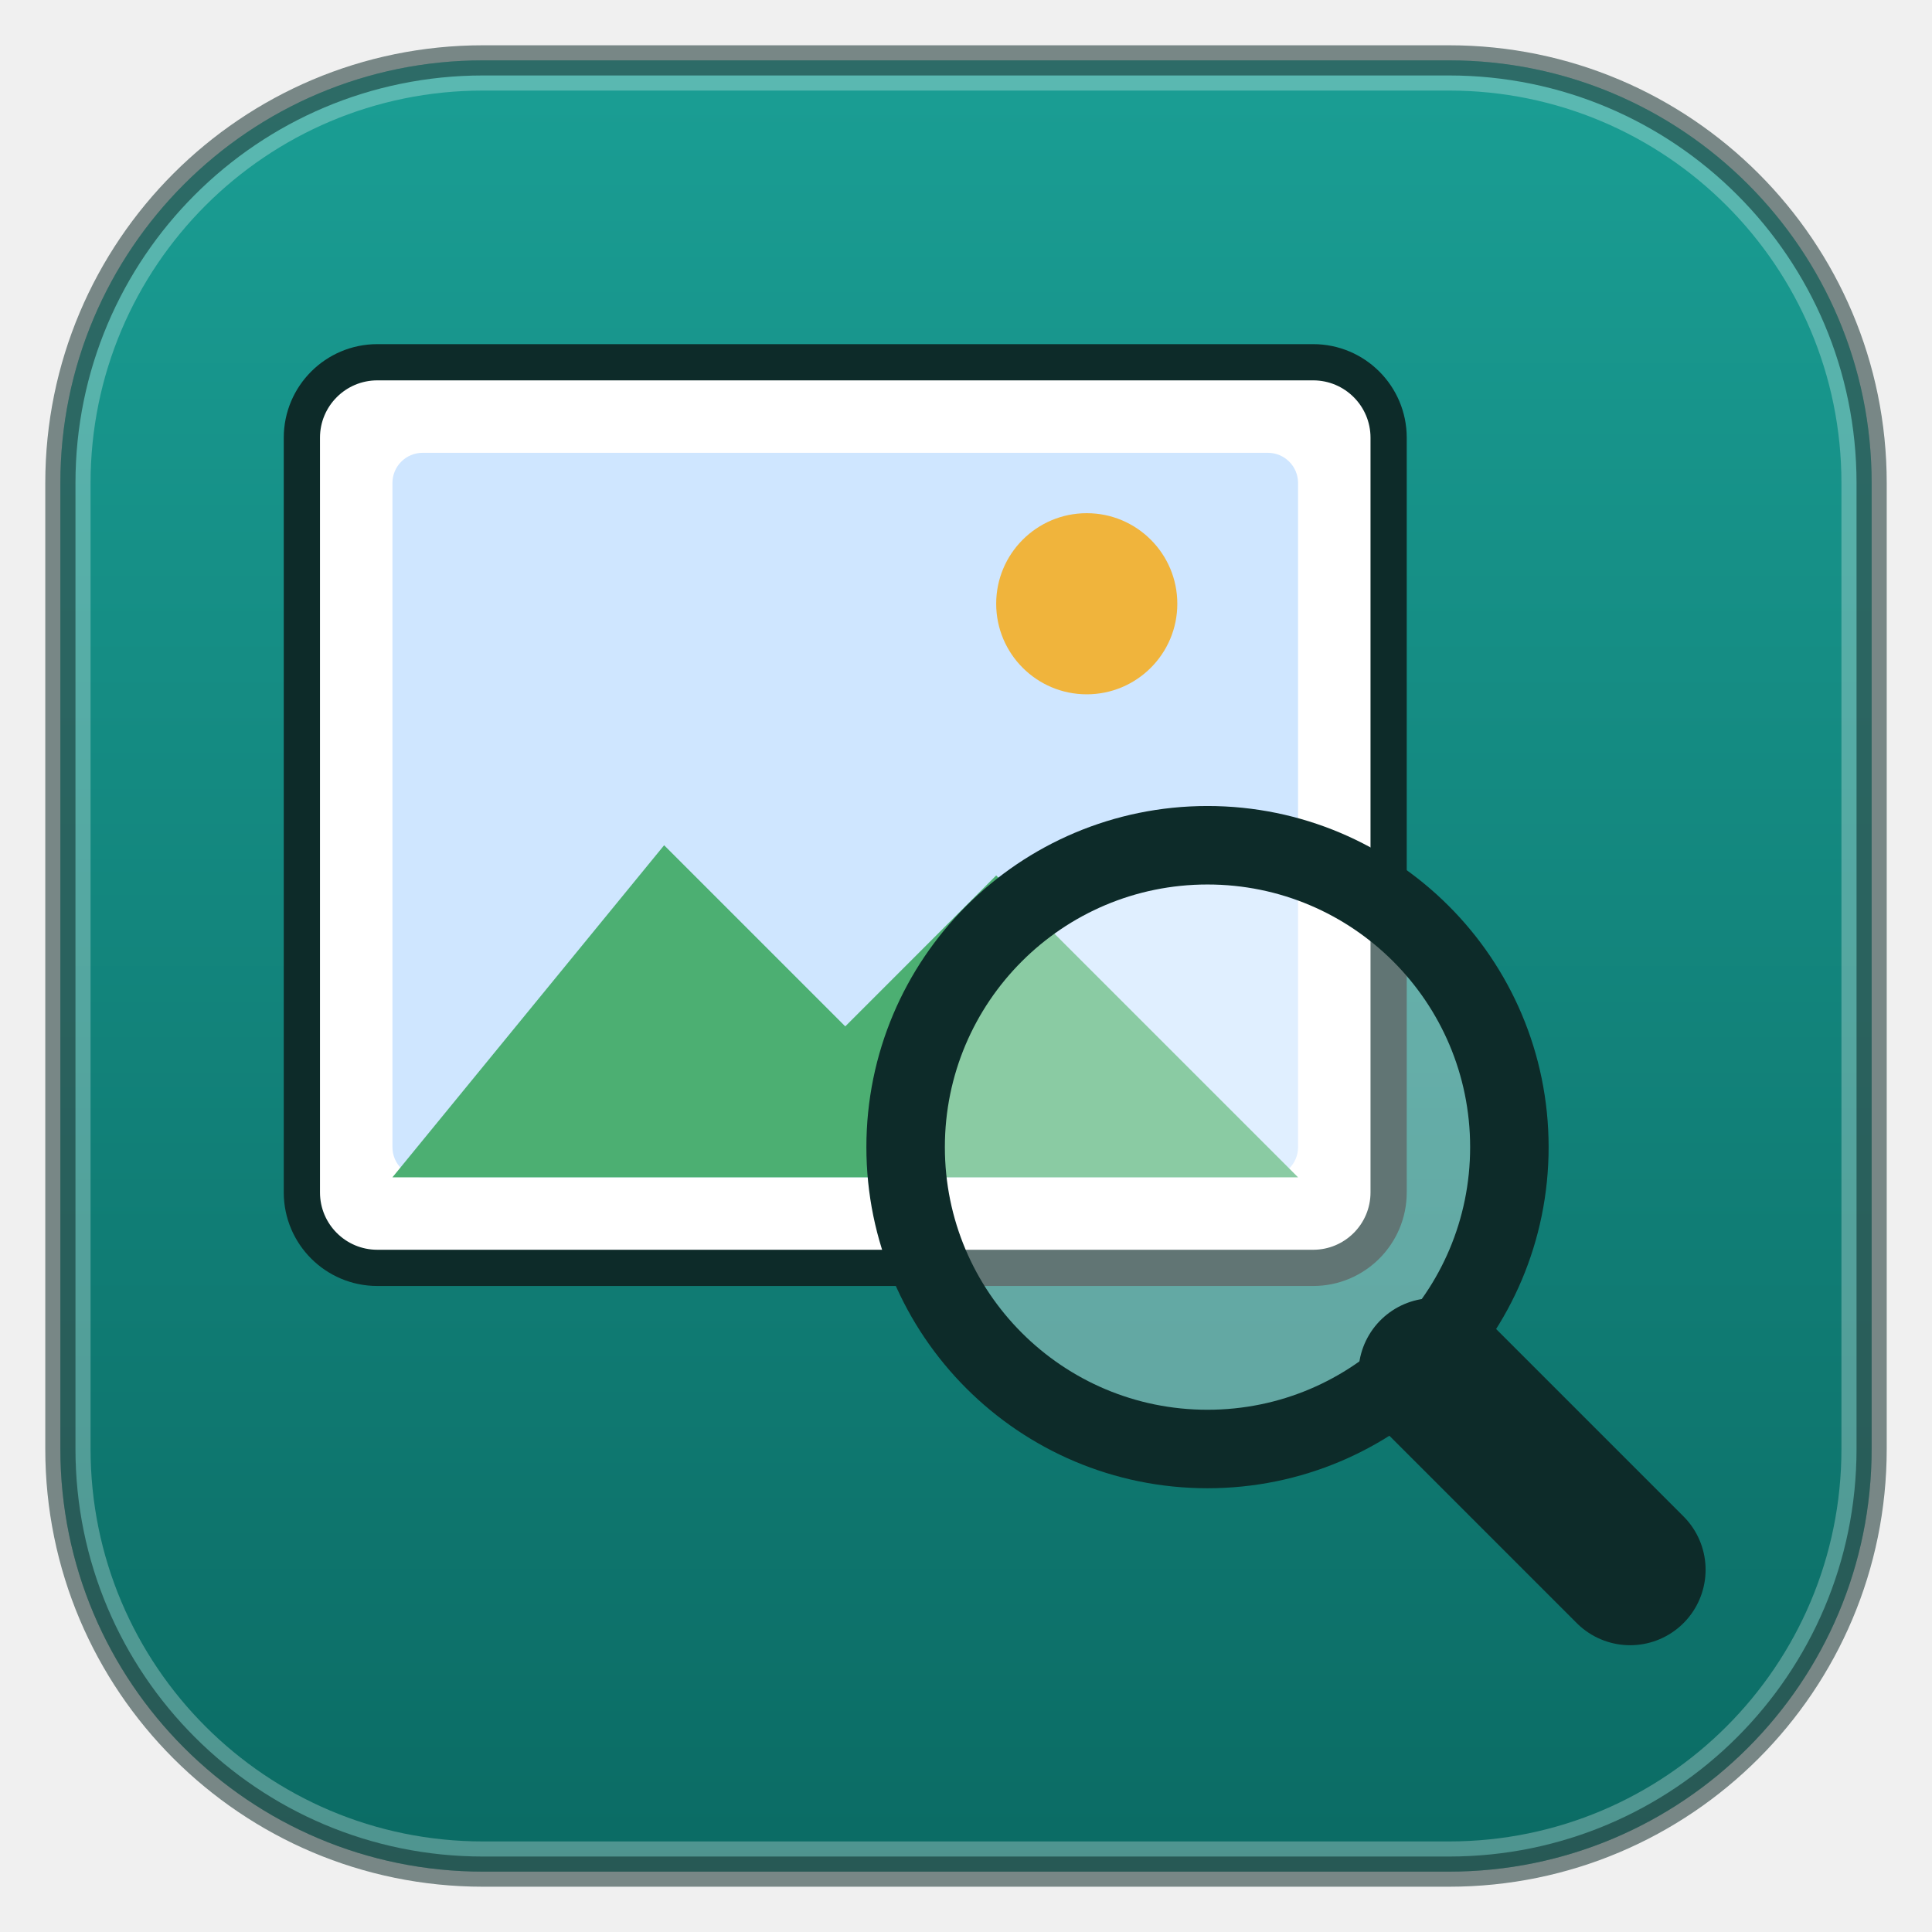
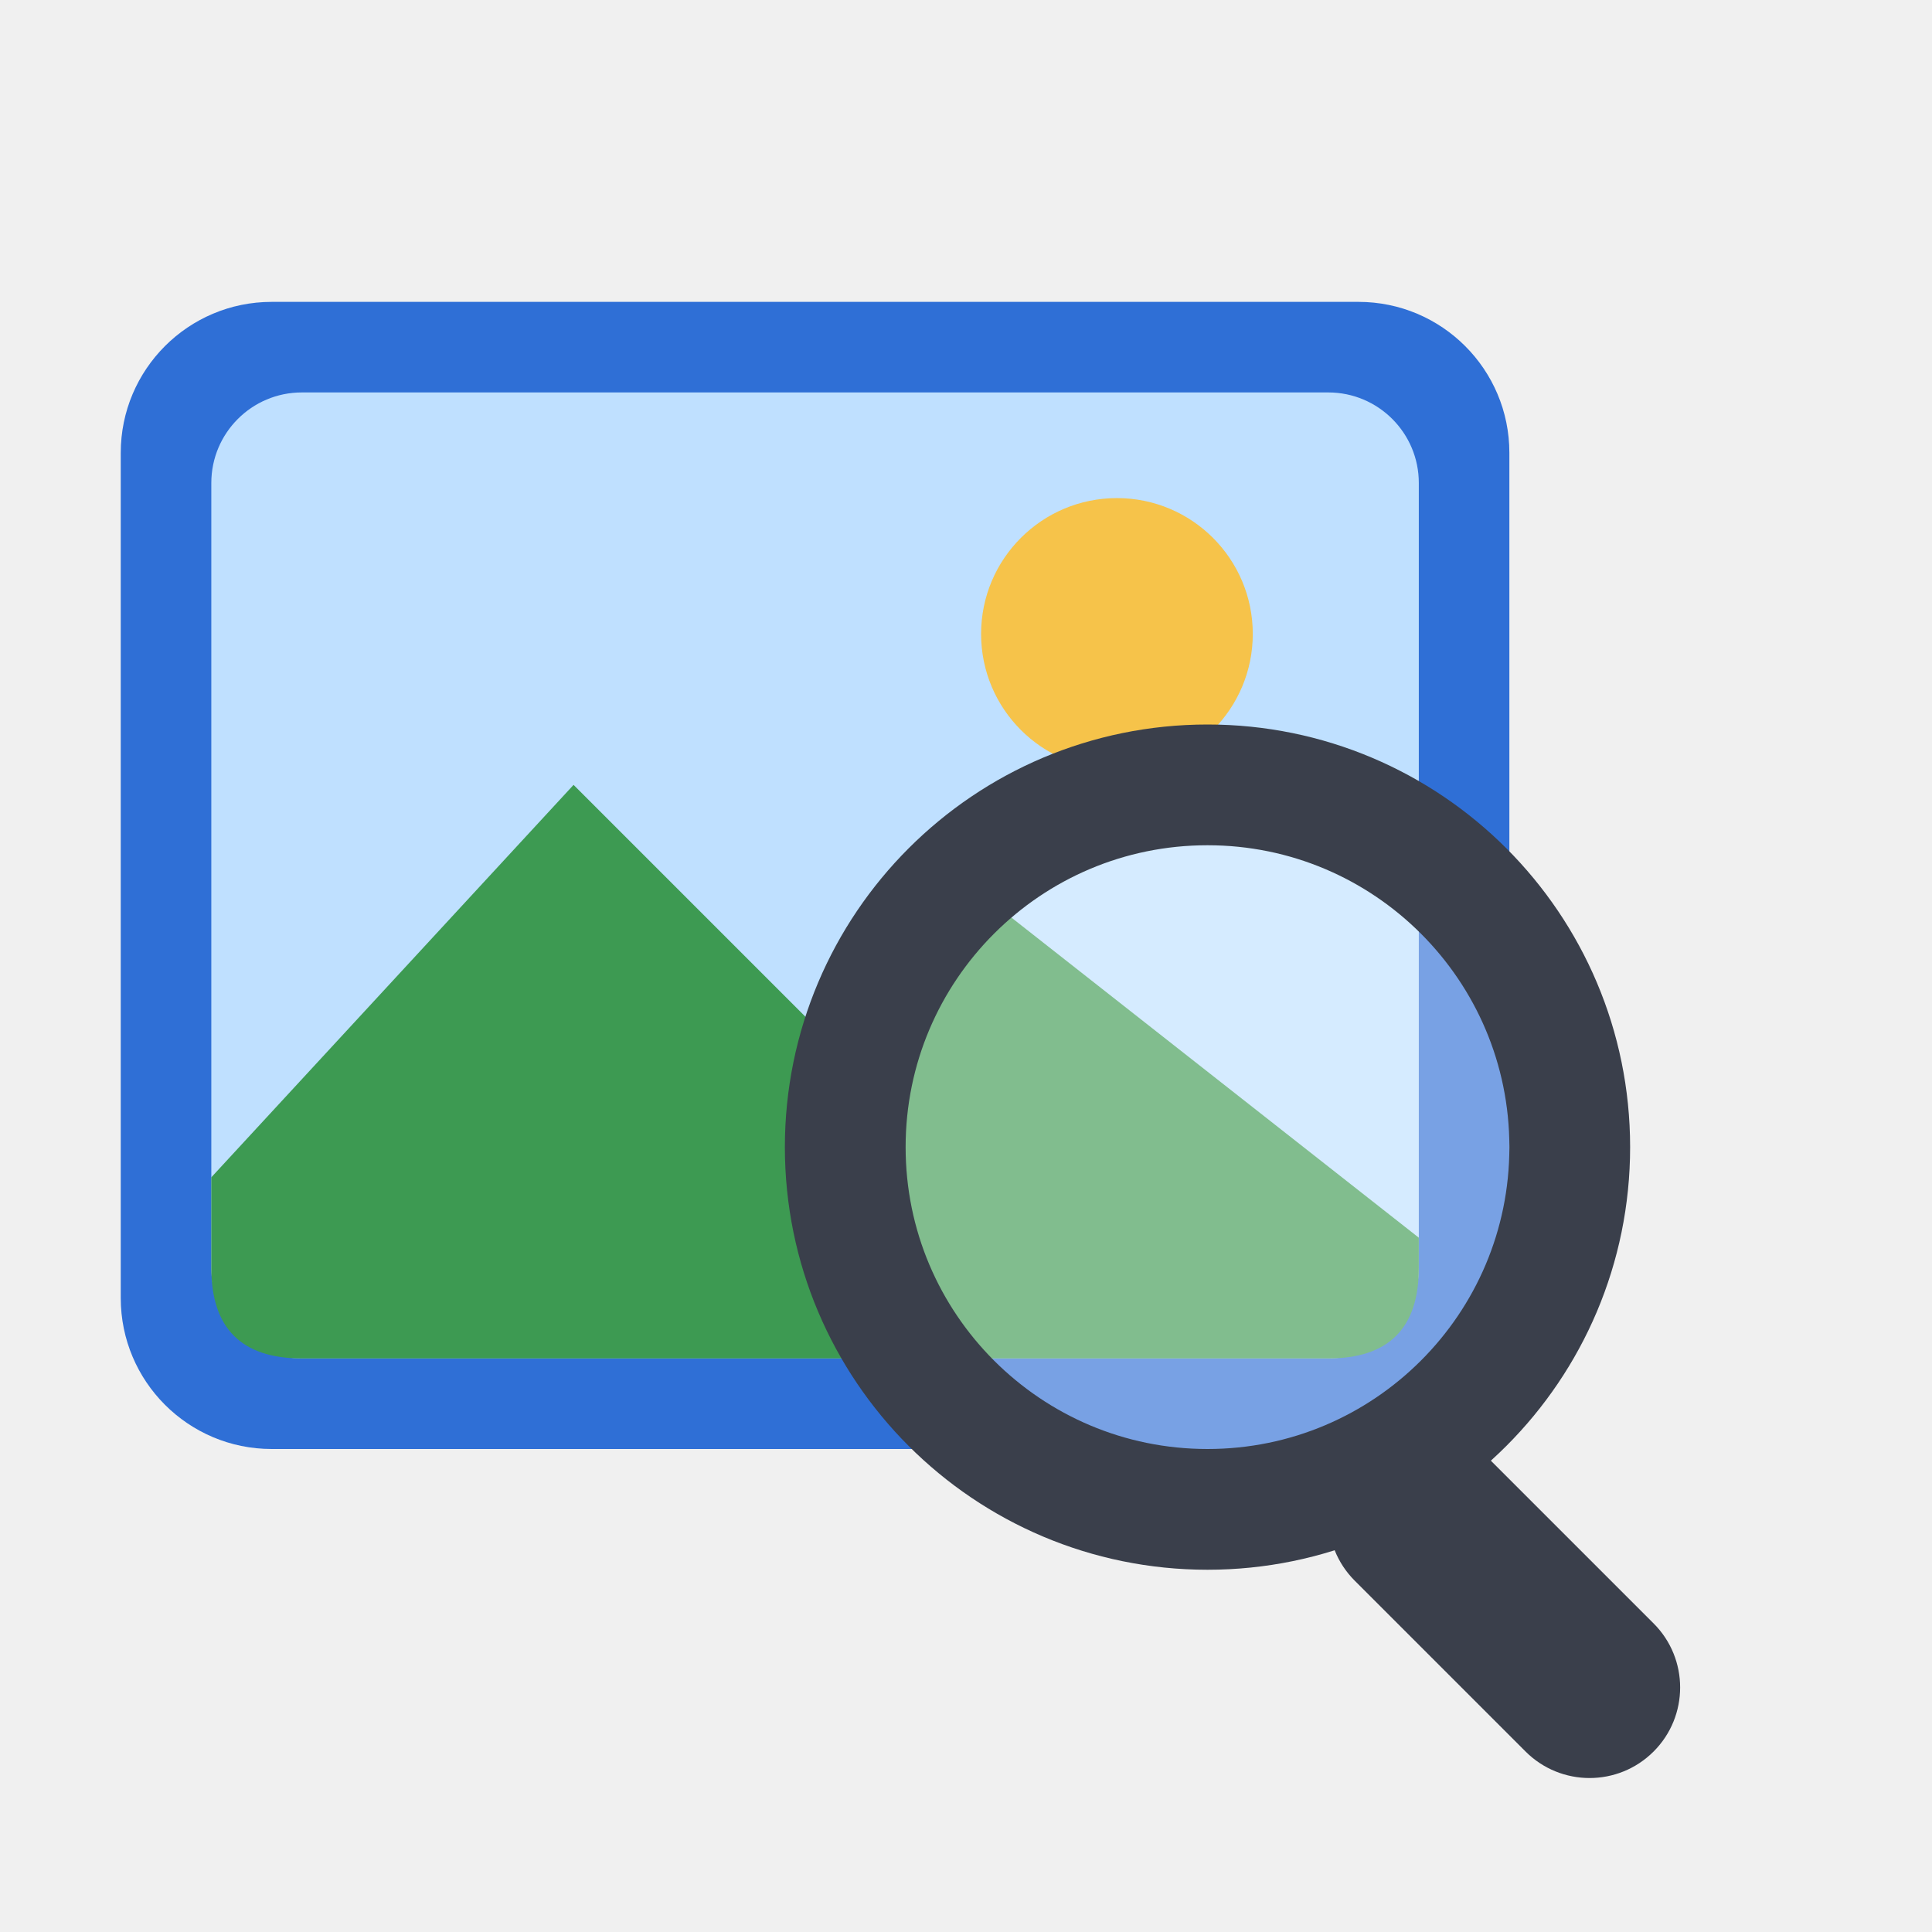
<svg xmlns="http://www.w3.org/2000/svg" width="64" height="64" viewBox="0 0 64 64">
-   <defs>
-     <linearGradient id="paper" x1="0" y1="0" x2="1" y2="1">
-       <stop offset="0" stop-color="#ffffff" />
-       <stop offset="1" stop-color="#e3e6ec" />
-     </linearGradient>
-     <linearGradient id="folderBack" x1="0" y1="0" x2="0" y2="1">
-       <stop offset="0" stop-color="#5b97ee" />
-       <stop offset="1" stop-color="#3b77d6" />
-     </linearGradient>
-     <linearGradient id="folderFront" x1="0" y1="0" x2="0" y2="1">
-       <stop offset="0" stop-color="#8fbaf6" />
-       <stop offset="1" stop-color="#5b97ee" />
-     </linearGradient>
-     <linearGradient id="metal" x1="0" y1="0" x2="1" y2="0">
-       <stop offset="0" stop-color="#c9ced8" />
-       <stop offset="0.45" stop-color="#f2f4f7" />
-       <stop offset="1" stop-color="#a9b0bd" />
-     </linearGradient>
-     <linearGradient id="tile" x1="0" y1="0" x2="0" y2="1">
-       <stop offset="0" stop-color="#1a9e94" />
-       <stop offset="1" stop-color="#0b6b64" />
-     </linearGradient>
-   </defs>
-   <rect x="2" y="2" width="60" height="60" rx="14" fill="url(#tile)" />
-   <rect x="2.5" y="2.5" width="59" height="59" rx="13.5" fill="none" stroke="rgba(255,255,255,0.28)" />
-   <rect x="2" y="2" width="60" height="60" rx="14" fill="none" stroke="rgba(0,30,28,0.5)" />
-   <rect x="10" y="12" width="36" height="30" rx="2.5" fill="#ffffff" stroke="#0d2b29" stroke-width="1.2" />
-   <rect x="13" y="15" width="30" height="24" rx="1" fill="#cfe6ff" />
-   <path d="M13 39 L22 28 L28 34 L33 29 L43 39 Z" fill="#4caf72" />
-   <circle cx="36" cy="20" r="3" fill="#f0b43c" />
-   <circle cx="40" cy="38" r="10" fill="rgba(255,255,255,0.35)" stroke="#0d2b29" stroke-width="2.6" />
-   <line x1="47.5" y1="45.5" x2="54" y2="52" stroke="#0d2b29" stroke-width="5" stroke-linecap="round" />
+   <rect x="4" y="10" width="46" height="38" rx="5" fill="#2f6fd6" />
+   <rect x="7" y="13" width="40" height="32" rx="3" fill="#bfe0ff" />
+   <circle cx="37" cy="21" r="4.5" fill="#f6c34a" />
+   <path d="M7 39 L19 26 L28 35 L33 30 L47 41 L47 42 Q47 45 44 45 L10 45 Q7 45 7 42 Z" fill="#3d9a52" />
+   <circle cx="40" cy="38" r="12" fill="#ffffff" fill-opacity="0.35" stroke="#3a3f4b" stroke-width="4" />
+   <rect x="47" y="46" width="14" height="6" rx="3" transform="rotate(45 47 46)" fill="#3a3f4b" />
</svg>
